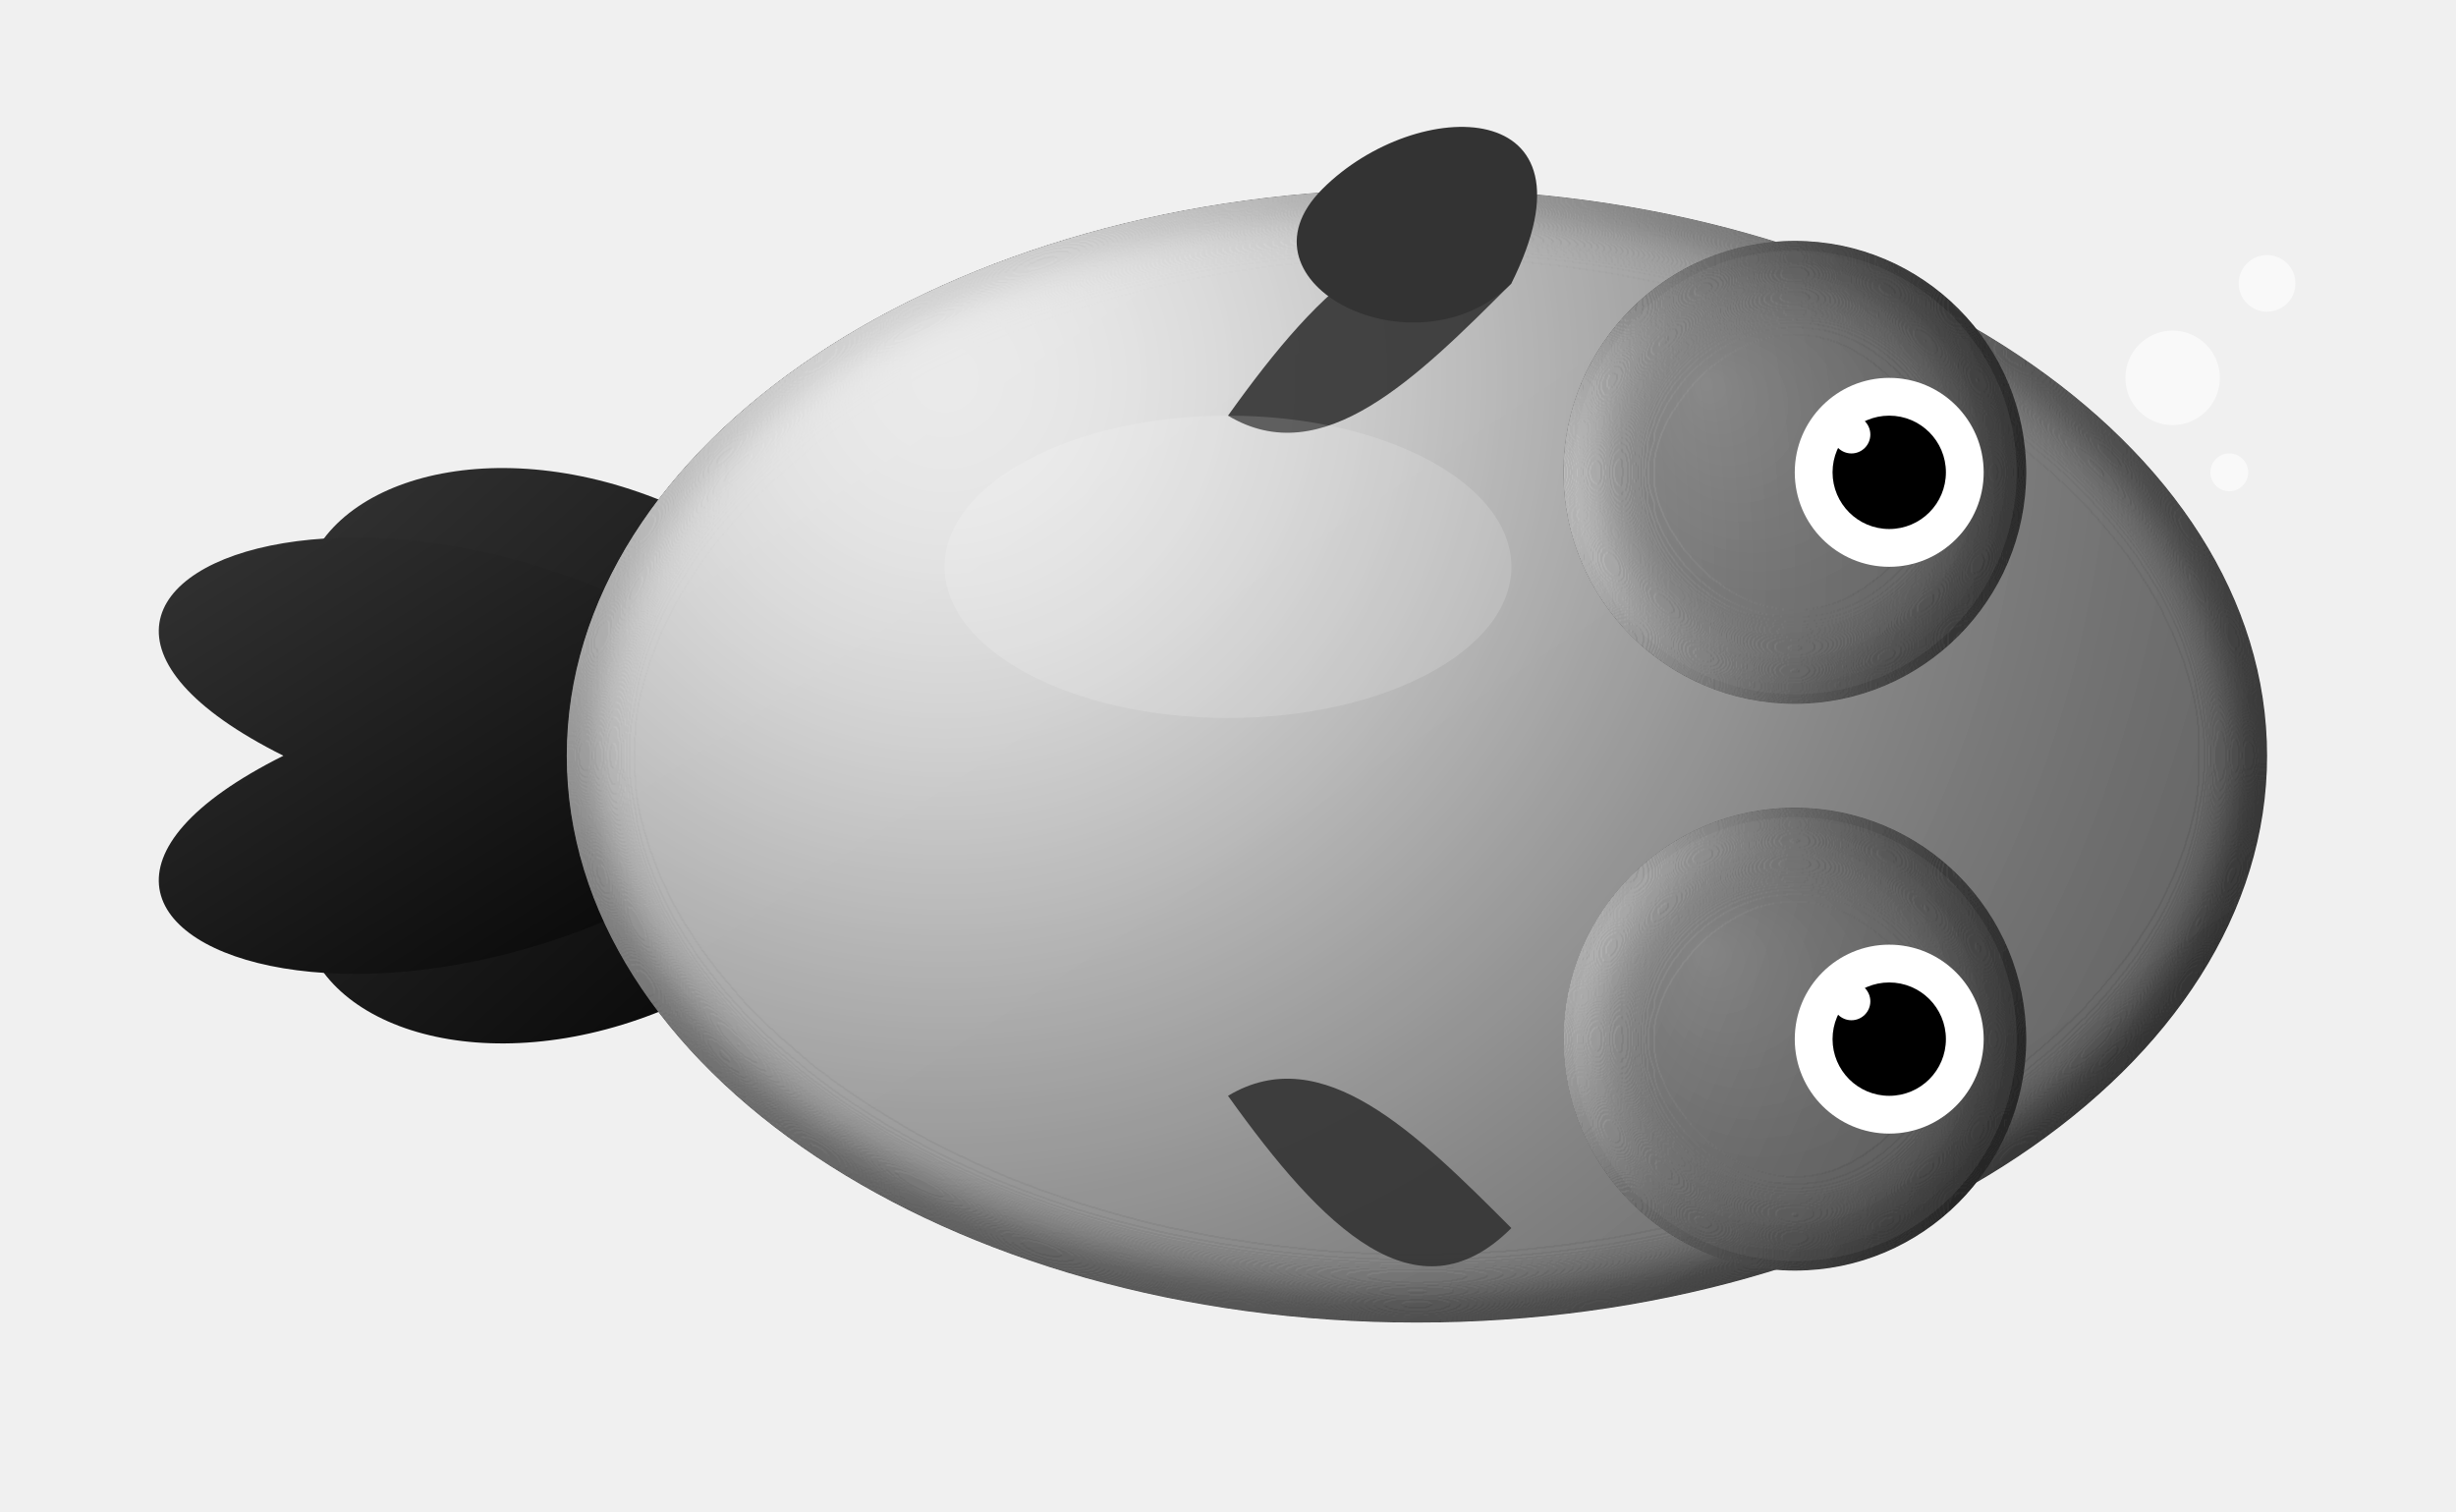
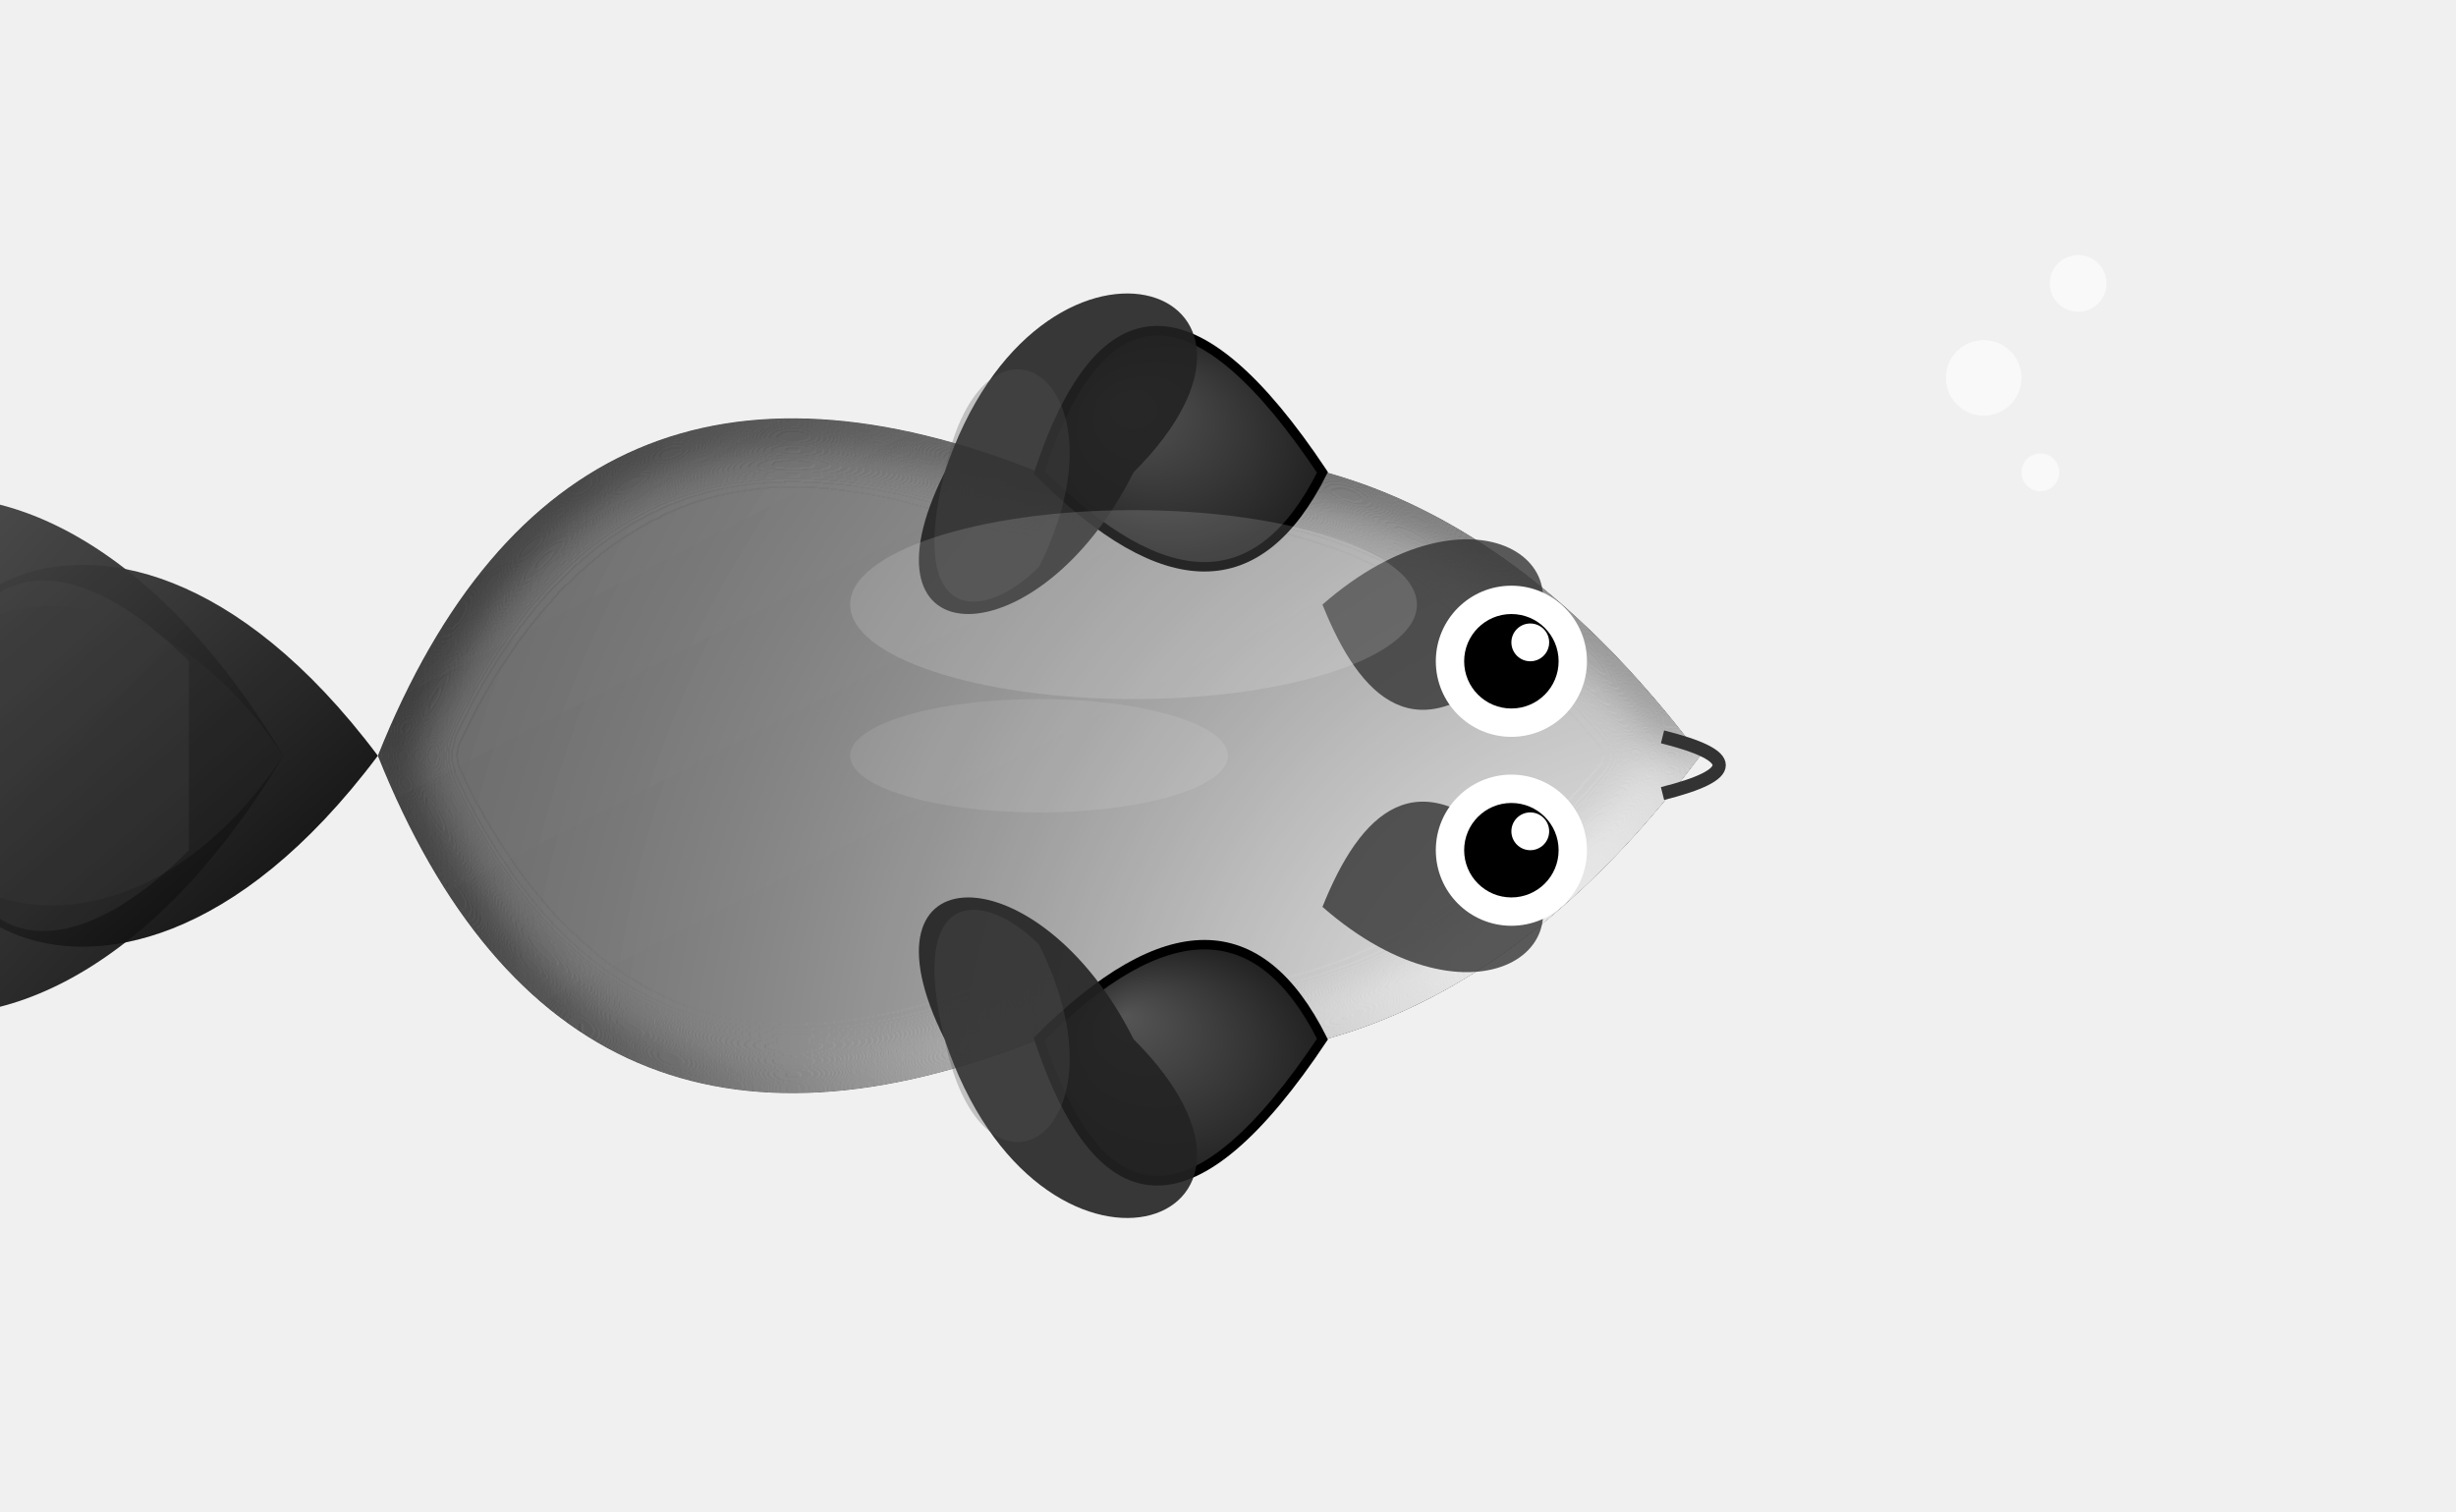
<svg xmlns="http://www.w3.org/2000/svg" width="130" height="80">
  <defs>
    <linearGradient id="bodyGradient" x1="0%" y1="0%" x2="100%" y2="100%">
      <stop offset="0%" style="stop-color:#333333;stop-opacity:1" />
      <stop offset="50%" style="stop-color:#111111;stop-opacity:1" />
      <stop offset="100%" style="stop-color:#000000;stop-opacity:1" />
    </linearGradient>
    <linearGradient id="tailGradient" x1="0%" y1="0%" x2="100%" y2="100%">
-       <stop offset="0%" style="stop-color:#333333;stop-opacity:1" />
+       <stop offset="0%" style="stop-color:#444444;stop-opacity:1" />
      <stop offset="100%" style="stop-color:#000000;stop-opacity:1" />
    </linearGradient>
    <radialGradient id="bubbleGradient" cx="50%" cy="50%" r="50%" fx="30%" fy="30%">
      <stop offset="0%" style="stop-color:#555555;stop-opacity:1" />
      <stop offset="100%" style="stop-color:#222222;stop-opacity:1" />
    </radialGradient>
    <filter id="glowFilter" x="-20%" y="-20%" width="140%" height="140%">
      <feGaussianBlur in="SourceAlpha" stdDeviation="1.5" result="blur" />
      <feOffset in="blur" dx="0" dy="0" result="offsetBlur" />
      <feSpecularLighting in="blur" surfaceScale="5" specularConstant="0.8" specularExponent="15" lighting-color="#ffffff" result="specOut">
        <fePointLight x="50" y="20" z="50" />
      </feSpecularLighting>
      <feComposite in="specOut" in2="SourceAlpha" operator="in" result="specOut" />
      <feComposite in="SourceGraphic" in2="specOut" operator="arithmetic" k1="0" k2="1" k3="1" k4="0" result="lit" />
    </filter>
    <filter id="bubbleEffect" x="-30%" y="-30%" width="160%" height="160%">
      <feGaussianBlur in="SourceAlpha" stdDeviation="2" result="blur" />
      <feSpecularLighting in="blur" surfaceScale="5" specularConstant="1.2" specularExponent="20" lighting-color="#ffffff" result="specOut">
        <fePointLight x="30" y="30" z="50" />
      </feSpecularLighting>
      <feComposite in="specOut" in2="SourceAlpha" operator="in" result="specOut" />
      <feComposite in="SourceGraphic" in2="specOut" operator="arithmetic" k1="0" k2="1" k3="1" k4="0" />
    </filter>
-     <pattern id="scalePattern" patternUnits="userSpaceOnUse" width="8" height="8" patternTransform="rotate(45)">
-       <path d="M 0,0 C 4,0 8,4 8,8 C 8,4 4,0 0,0 z" fill="#444444" opacity="0.15" />
+     <pattern id="scalePattern" patternUnits="userSpaceOnUse" width="7" height="7" patternTransform="rotate(45)">
+       <path d="M 0,0 C 3.5,0 7,3.5 7,7 C 7,3.5 3.5,0 0,0 z" fill="#333333" opacity="0.25" />
    </pattern>
  </defs>
-   <g transform="translate(0, 40)">
-     <path d="M 50,0 C 35,-25 5,-15 20,0 C 5,15 35,25 50,0 Z" fill="url(#tailGradient)" />
-     <path d="M 45,0 C 25,-20 -5,-10 15,0 C -5,10 25,20 45,0 Z" fill="url(#tailGradient)" />
+   <g transform="translate(40, 40)">
+     <path d="M -25,0 C -40,-25 -60,-10 -45,0 C -60,10 -40,25 -25,0 Z" fill="url(#tailGradient)" opacity="0.9" />
+     <path d="M -20,0 C -35,-20 -50,-5 -40,0 C -50,5 -35,20 -20,0 Z" fill="url(#tailGradient)" opacity="0.95" />
+     <path d="M -25,0 C -35,-15 -50,-5 -40,0 C -50,5 -35,15 -25,0 Z" fill="#333333" opacity="0.3" />
+     <path d="M -30,-5 C -40,-15 -45,-5 -40,0 C -45,5 -40,15 -30,5 Z" fill="#555555" opacity="0.2" />
+     <path d="M -20,0 Q -10,-25 15,-15 Q 35,-20 50,0 Q 35,20 15,15 Q -10,25 -20,0 Z" fill="url(#bodyGradient)" filter="url(#glowFilter)" />
+     <path d="M -20,0 Q -10,-25 15,-15 Q 35,-20 50,0 Q 35,20 15,15 Q -10,25 -20,0 Z" fill="url(#scalePattern)" />
+     <g>
+       <path d="M 15,-15 Q 20,-30 30,-15 Q 25,-5 15,-15 Z" fill="url(#bubbleGradient)" stroke="#000000" stroke-width="0.5" />
+       <path d="M 15,15 Q 20,30 30,15 Q 25,5 15,15 Z" fill="url(#bubbleGradient)" stroke="#000000" stroke-width="0.5" />
+     </g>
+     <path d="M 10,-15 C 15,-30 30,-25 20,-15 C 15,-5 5,-5 10,-15" fill="#222222" opacity="0.9" />
+     <path d="M 10,-15 C 12,-25 20,-20 15,-10 C 12,-7 8,-7 10,-15" fill="#555555" opacity="0.3" />
+     <path d="M 10,15 C 15,30 30,25 20,15 C 15,5 5,5 10,15" fill="#222222" opacity="0.9" />
+     <path d="M 10,15 C 12,25 20,20 15,10 C 12,7 8,7 10,15" fill="#555555" opacity="0.3" />
+     <path d="M 30,-8 C 38,-15 45,-10 40,-5 C 35,0 32,-3 30,-8" fill="#333333" opacity="0.8" />
+     <path d="M 30,8 C 38,15 45,10 40,5 C 35,0 32,3 30,8" fill="#333333" opacity="0.8" />
+     <circle cx="40" cy="-5" r="4" fill="white" />
+     <circle cx="40" cy="-5" r="2.5" fill="black" />
+     <circle cx="41" cy="-6" r="1" fill="white" />
+     <circle cx="40" cy="5" r="4" fill="white" />
+     <circle cx="40" cy="5" r="2.5" fill="black" />
+     <circle cx="41" cy="4" r="1" fill="white" />
+     <path d="M 48,-1 C 52,0 52,1 48,2" fill="none" stroke="#333" stroke-width="0.7" />
+     <ellipse cx="20" cy="-8" rx="15" ry="5" fill="white" opacity="0.15" />
+     <ellipse cx="15" cy="0" rx="10" ry="3" fill="white" opacity="0.1" />
  </g>
-   <ellipse cx="75" cy="40" rx="45" ry="30" fill="url(#bodyGradient)" filter="url(#glowFilter)" />
-   <ellipse cx="75" cy="40" rx="45" ry="30" fill="url(#scalePattern)" />
-   <g filter="url(#bubbleEffect)">
-     <circle cx="95" cy="25" r="12" fill="url(#bubbleGradient)" stroke="#000000" stroke-width="0.5" />
-     <circle cx="95" cy="55" r="12" fill="url(#bubbleGradient)" stroke="#000000" stroke-width="0.5" />
-   </g>
-   <circle cx="100" cy="25" r="5" fill="white" />
-   <circle cx="100" cy="25" r="3" fill="black" />
-   <circle cx="98" cy="23" r="1" fill="white" />
-   <circle cx="100" cy="55" r="5" fill="white" />
-   <circle cx="100" cy="55" r="3" fill="black" />
-   <circle cx="98" cy="53" r="1" fill="white" />
-   <path d="M 65,58 C 70,65 75,70 80,65 C 75,60 70,55 65,58" fill="#333333" opacity="0.9" />
-   <path d="M 65,22 C 70,15 75,10 80,15 C 75,20 70,25 65,22" fill="#333333" opacity="0.9" />
-   <path d="M 70,10 C 75,5 85,5 80,15 C 75,20 65,15 70,10" fill="#333333" />
-   <ellipse cx="65" cy="30" rx="15" ry="8" fill="white" opacity="0.15" />
-   <circle cx="115" cy="20" r="2.5" fill="white" opacity="0.6" />
-   <circle cx="120" cy="15" r="1.5" fill="white" opacity="0.6" />
-   <circle cx="118" cy="25" r="1" fill="white" opacity="0.6" />
+   <circle cx="105" cy="20" r="2" fill="white" opacity="0.6" />
+   <circle cx="110" cy="15" r="1.5" fill="white" opacity="0.6" />
+   <circle cx="108" cy="25" r="1" fill="white" opacity="0.6" />
</svg>
